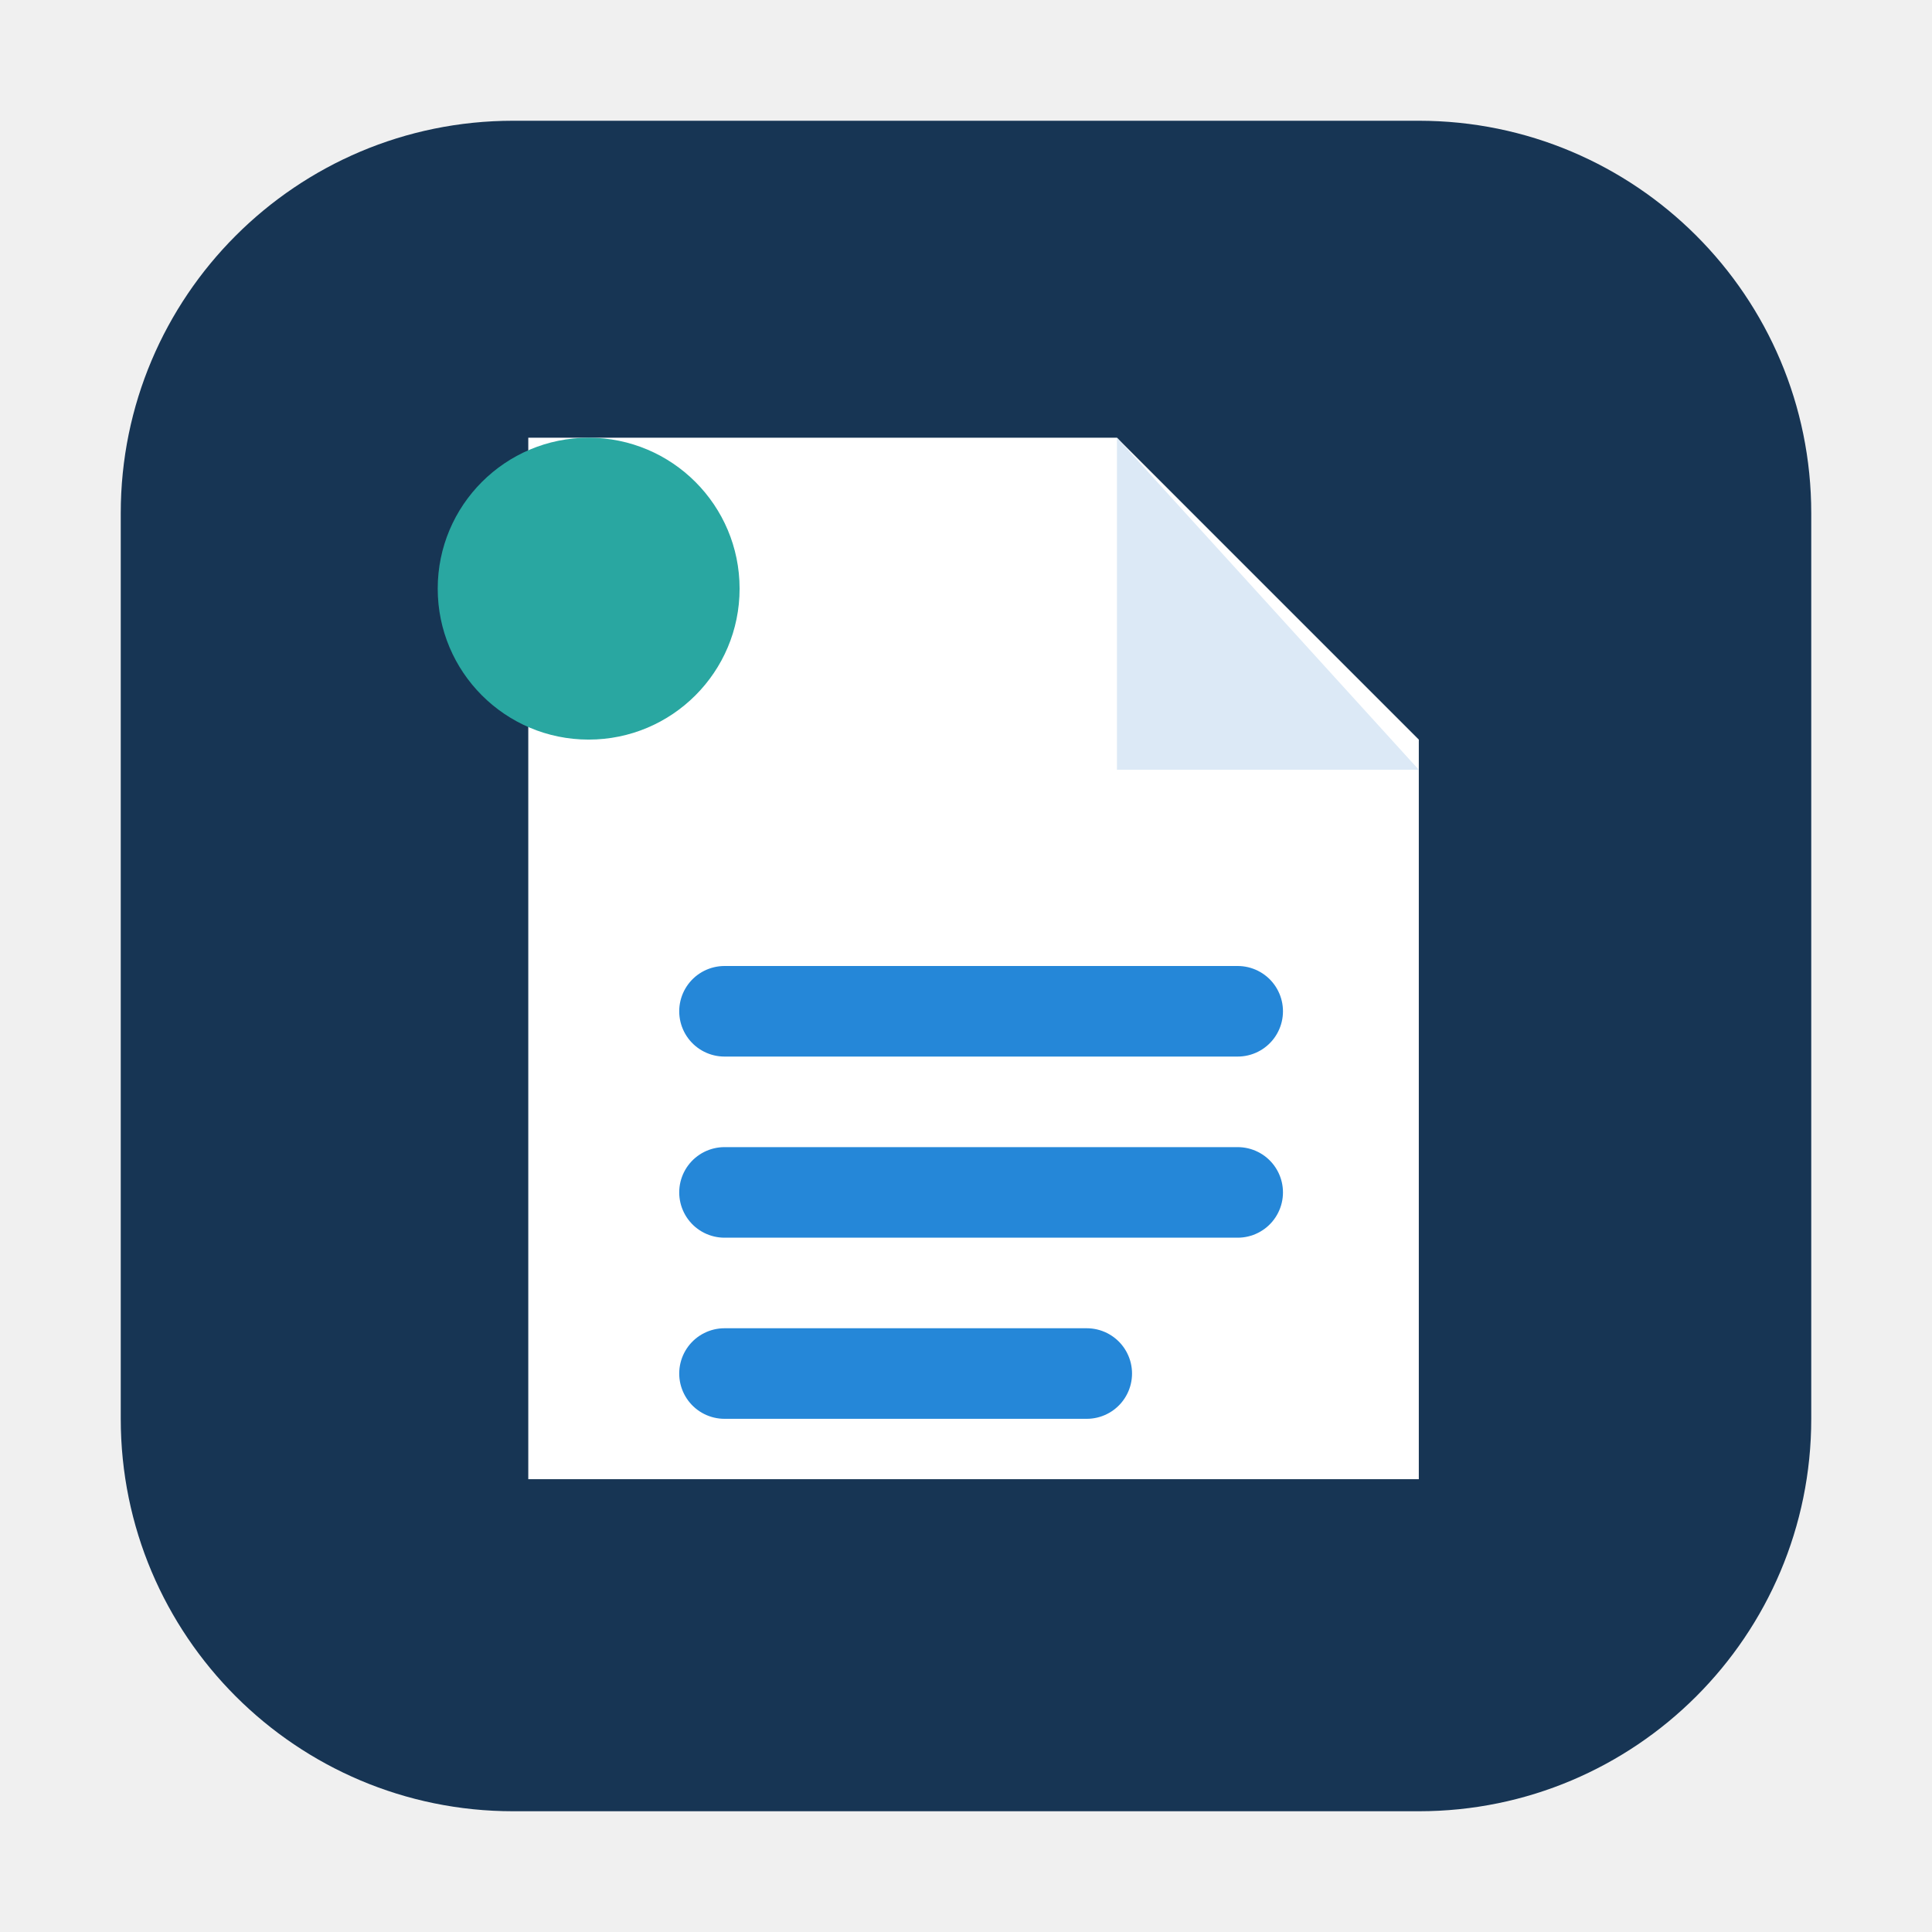
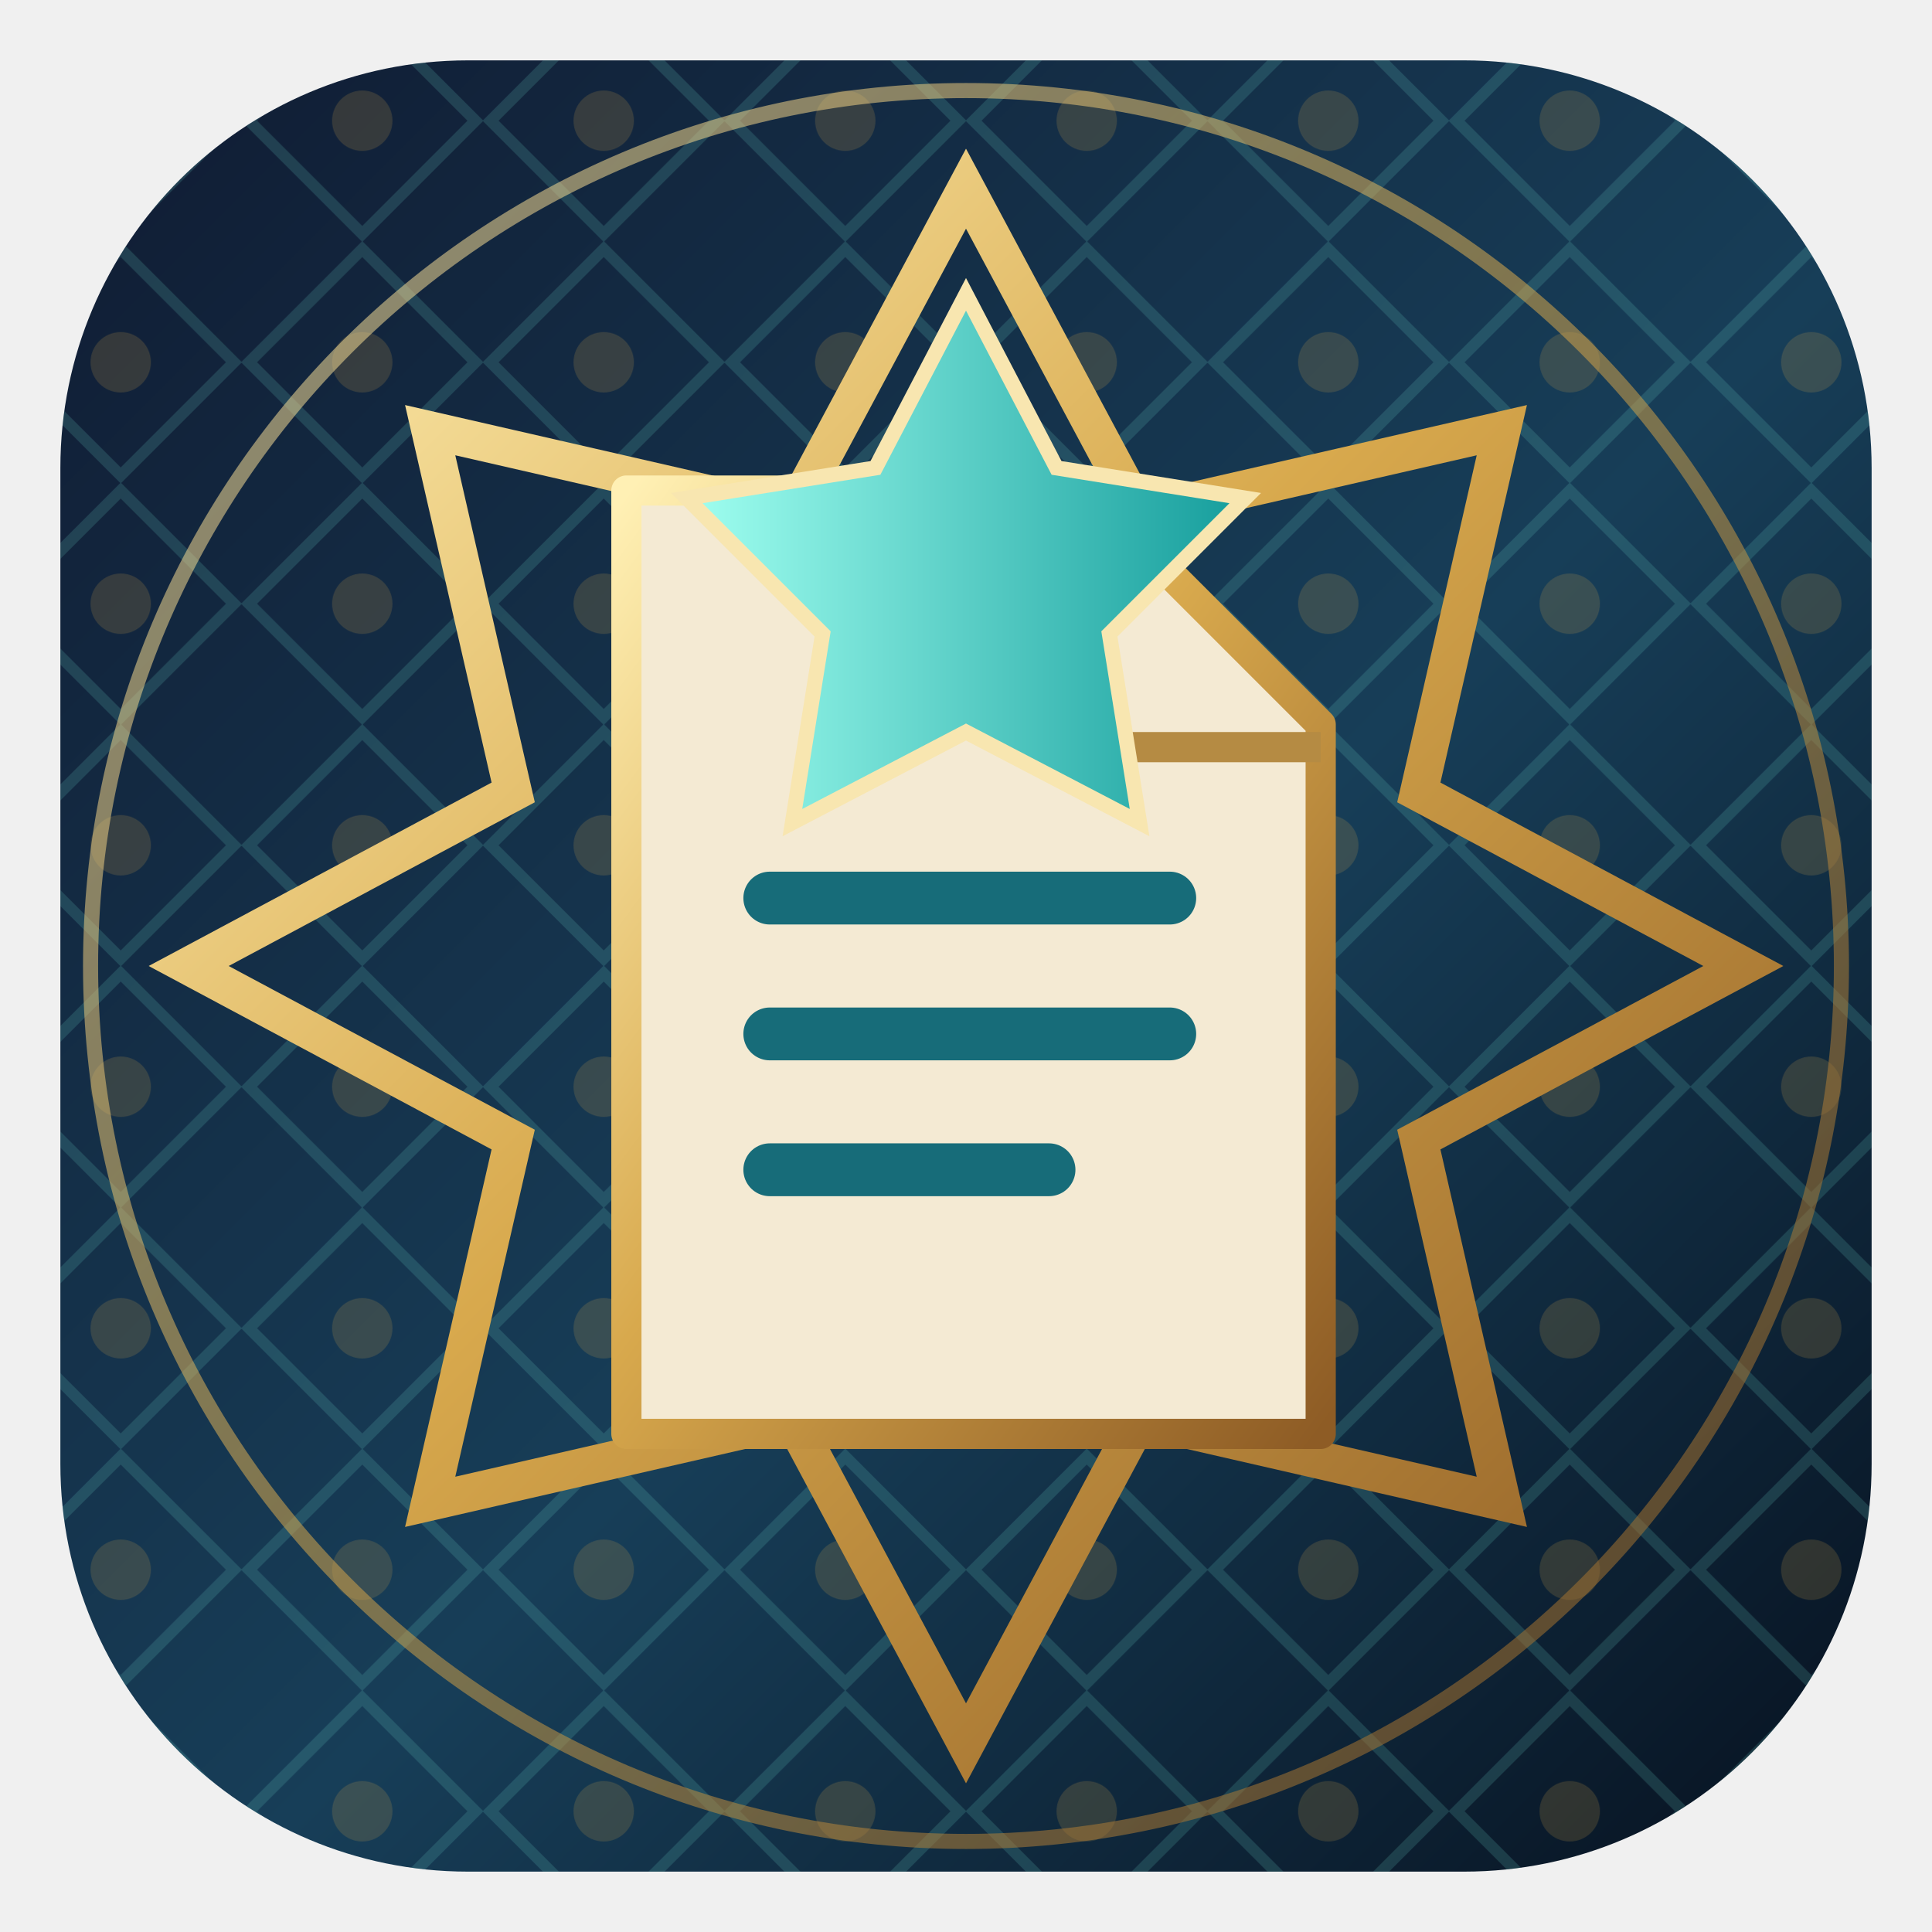
- <svg xmlns="http://www.w3.org/2000/svg" viewBox="0 0 128 128">
-   <rect x="8" y="8" width="112" height="112" rx="26" fill="#173554" />
-   <path d="M35 29h39l20 20v49H35z" fill="#fff" />
-   <path d="M74 29v22h20" fill="#dce9f6" />
-   <path d="M48 67h34M48 79h34M48 91h24" stroke="#2587d8" stroke-width="6" stroke-linecap="round" />
-   <circle cx="39" cy="39" r="10" fill="#29a7a1" />
+ <svg xmlns="http://www.w3.org/2000/svg" viewBox="0 0 256 256">
+   <defs>
+     <linearGradient id="bg" x1="0" y1="0" x2="1" y2="1">
+       <stop stop-color="#101b32" />
+       <stop offset=".55" stop-color="#173e58" />
+       <stop offset="1" stop-color="#07111f" />
+     </linearGradient>
+     <linearGradient id="gold" x1="0" y1="0" x2="1" y2="1">
+       <stop stop-color="#fff0b4" />
+       <stop offset=".45" stop-color="#d8a94d" />
+       <stop offset="1" stop-color="#8e5c25" />
+     </linearGradient>
+     <linearGradient id="turq">
+       <stop stop-color="#a0fff0" />
+       <stop offset="1" stop-color="#159d9c" />
+     </linearGradient>
+     <pattern id="tile" width="32" height="32" patternUnits="userSpaceOnUse">
+       <path d="M16 1 31 16 16 31 1 16Z" fill="none" stroke="#65c9c0" stroke-opacity=".19" stroke-width="1.5" />
+       <circle cx="16" cy="16" r="4" fill="#d8a94d" fill-opacity=".18" />
+     </pattern>
+   </defs>
+   <rect x="8" y="8" width="240" height="240" rx="54" fill="url(#bg)" />
+   <rect x="8" y="8" width="240" height="240" rx="54" fill="url(#tile)" />
+   <path d="M128 25 151 68 199 57 188 105 231 128 188 151 199 199 151 188 128 231 105 188 57 199 68 151 25 128 68 105 57 57 105 68Z" fill="none" stroke="url(#gold)" stroke-width="5" />
+   <path d="M83 65h61l31 31v94H83Z" fill="#f4ead3" stroke="url(#gold)" stroke-width="4" stroke-linejoin="round" />
+   <path d="M144 65v34h31" fill="none" stroke="#b58b43" stroke-width="4" />
+   <path d="M102 119h53M102 137h53M102 155h37" stroke="#176c79" stroke-width="7" stroke-linecap="round" />
+   <path d="M128 39 140 62 165 66 147 84 151 109 128 97 105 109 109 84 91 66 116 62Z" fill="url(#turq)" stroke="#f8e6b0" stroke-width="2" />
+   <circle cx="128" cy="128" r="116" fill="none" stroke="url(#gold)" stroke-opacity=".55" stroke-width="2" />
</svg>
